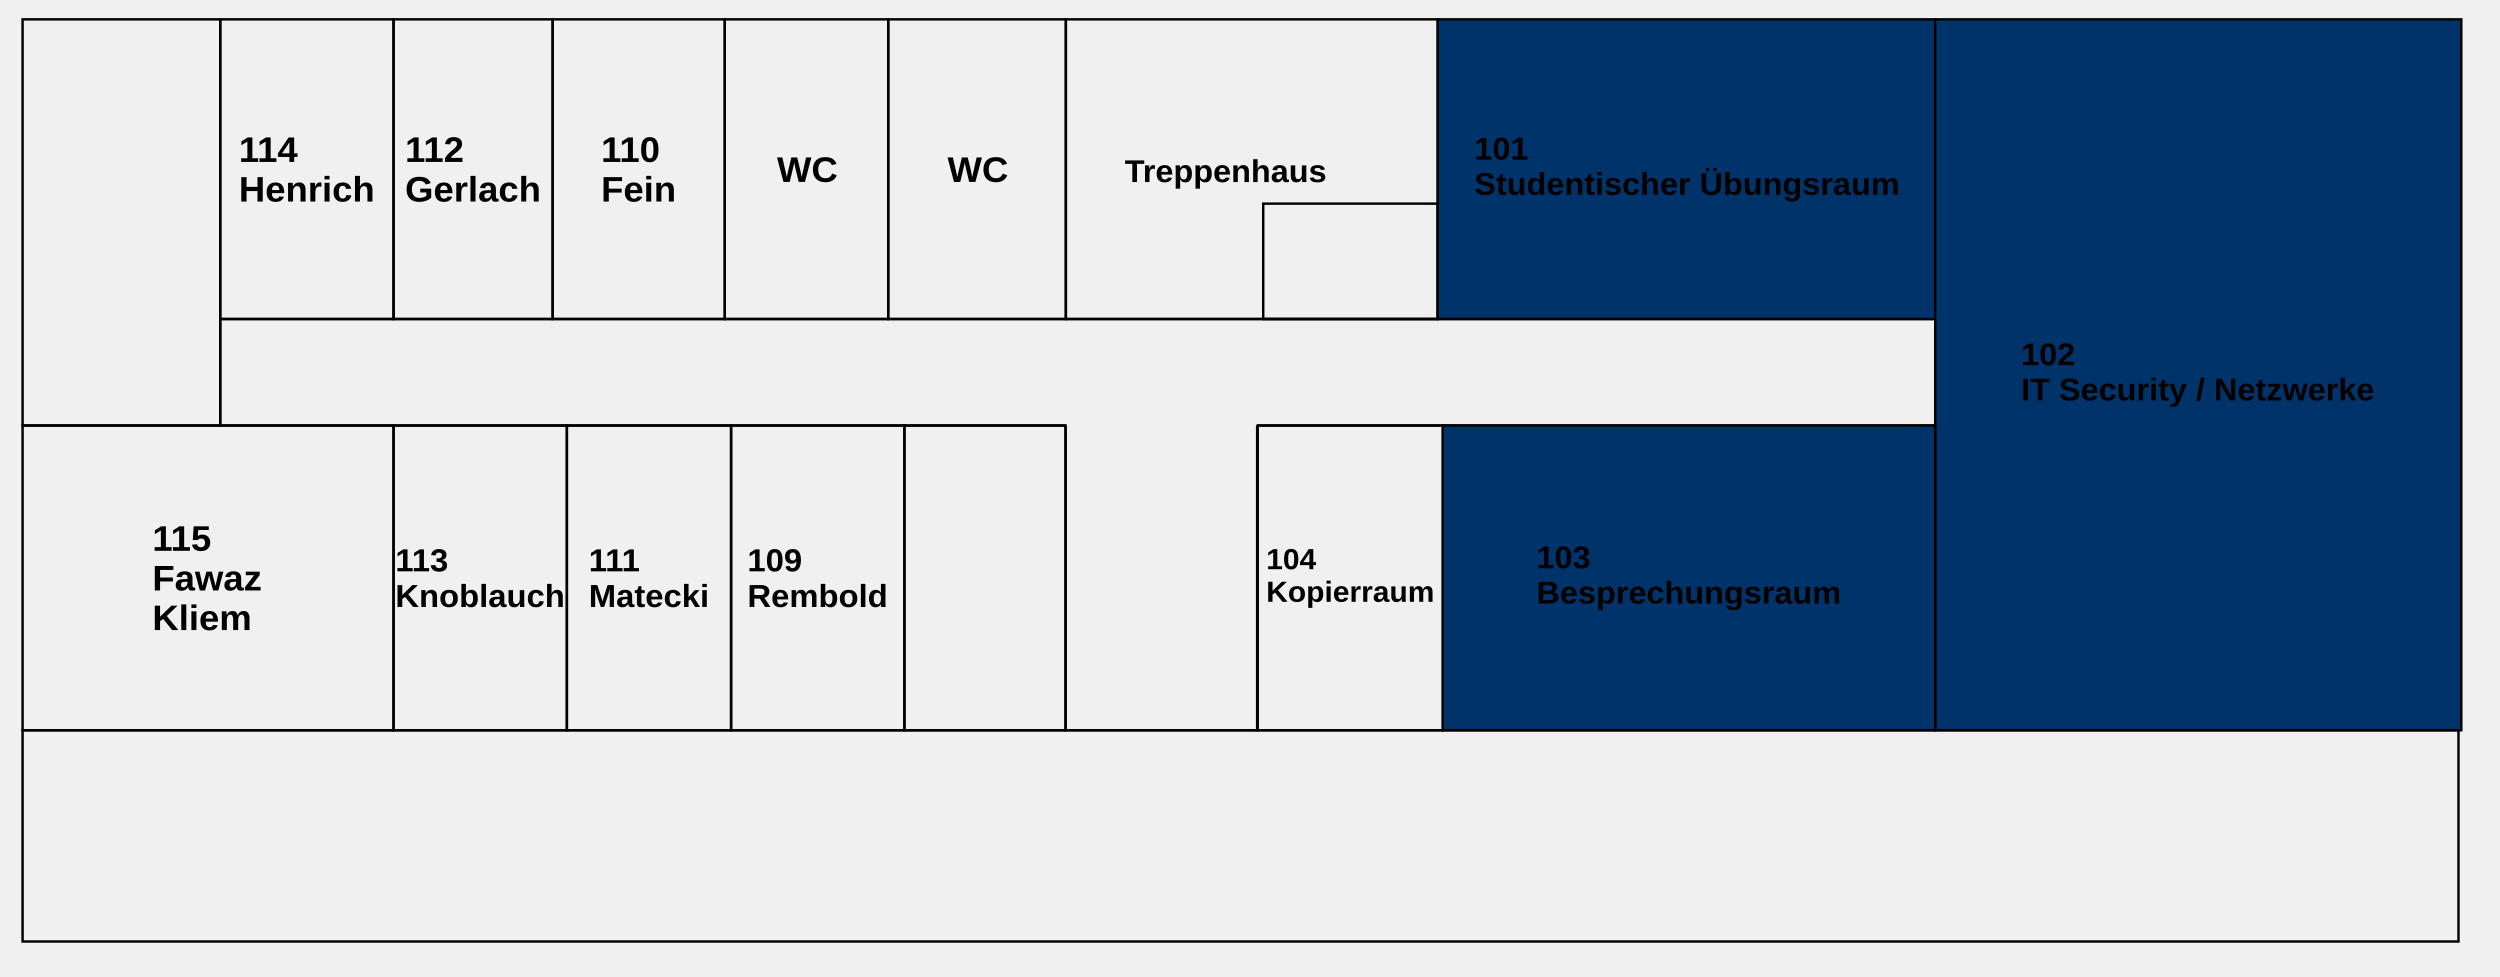
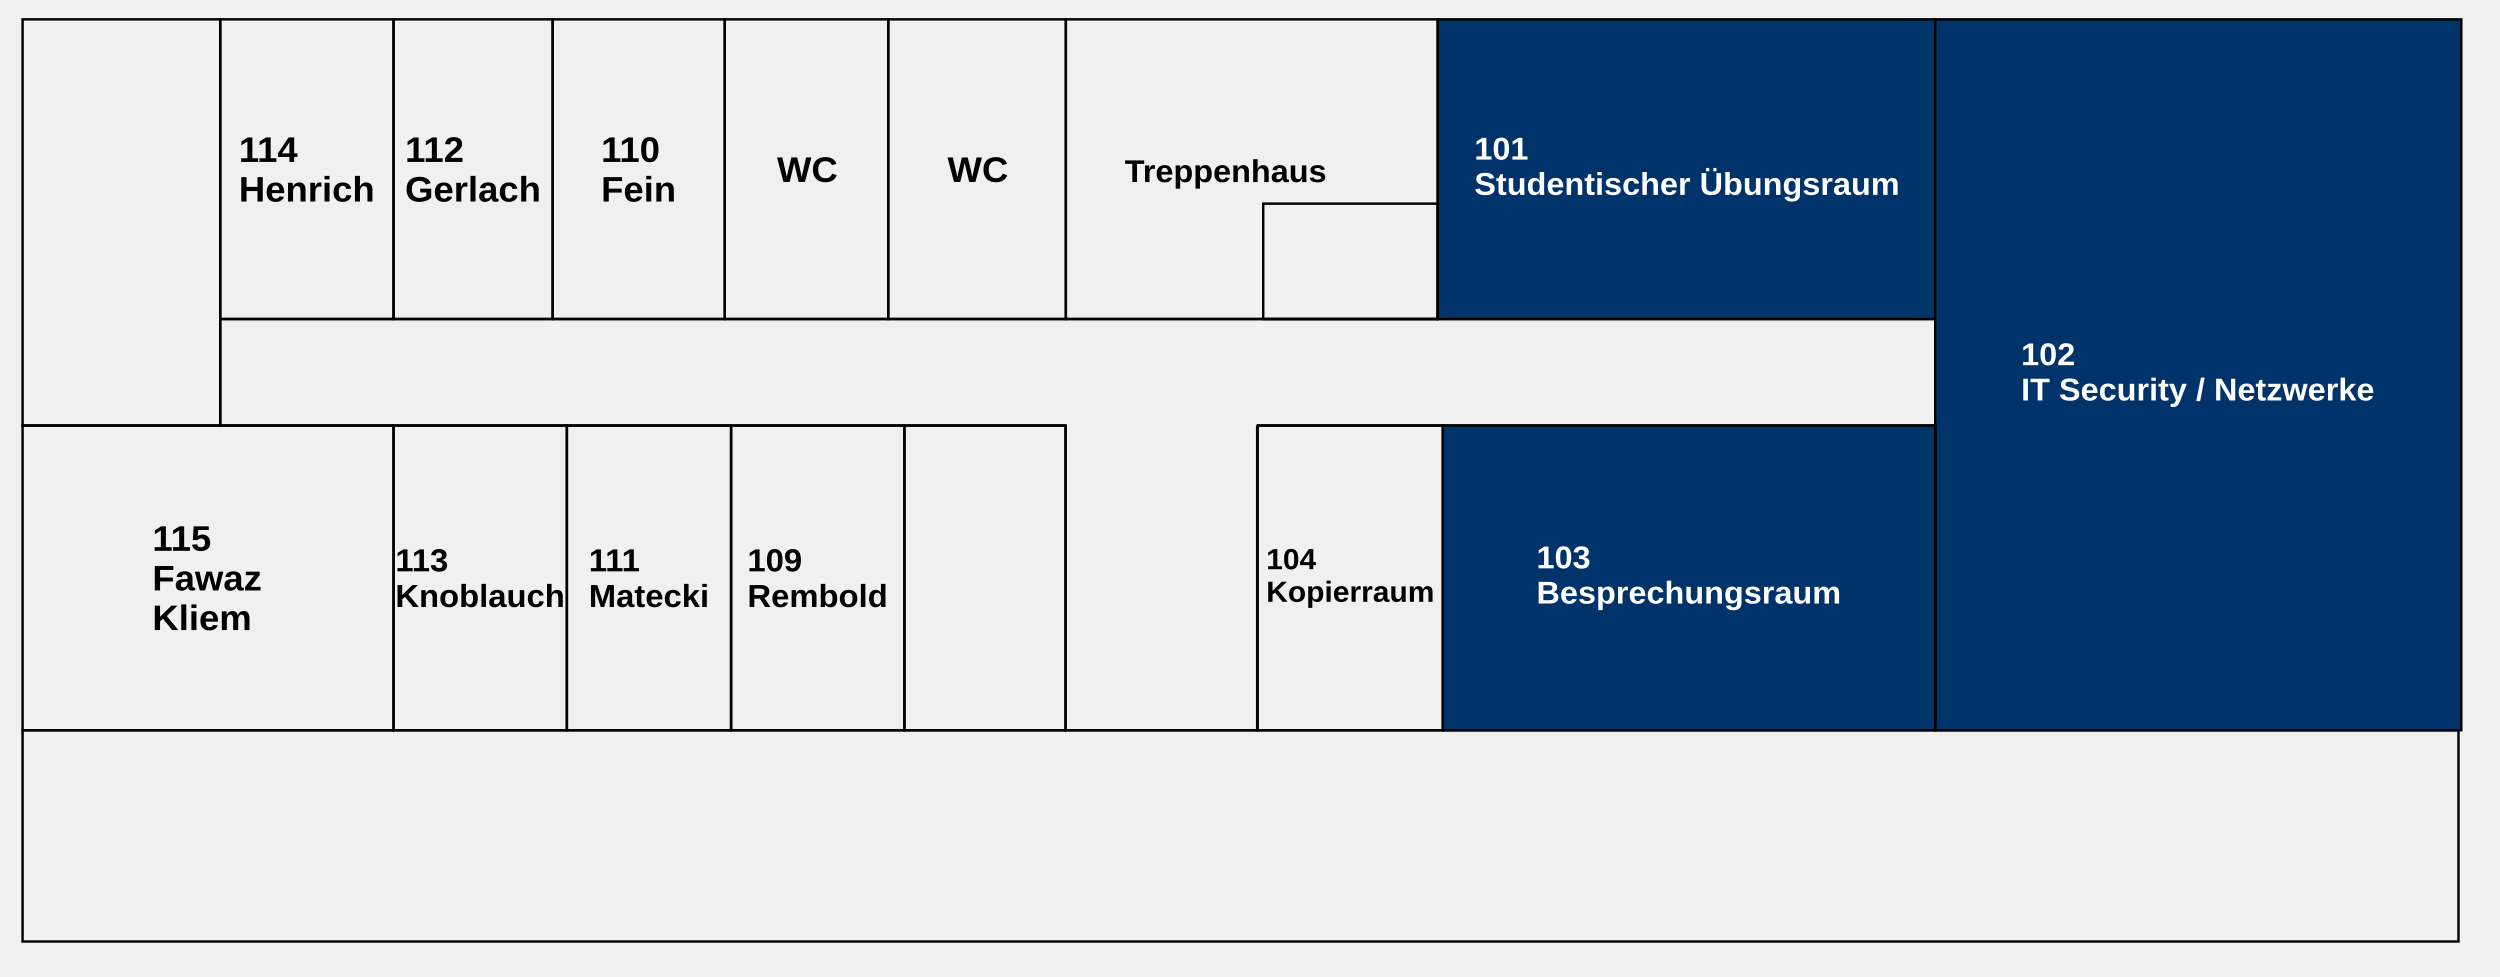
<svg xmlns="http://www.w3.org/2000/svg" xml:space="preserve" width="100%" height="100%" version="1.1" shape-rendering="geometricPrecision" text-rendering="geometricPrecision" image-rendering="optimizeQuality" fill-rule="evenodd" clip-rule="evenodd" viewBox="0 0 27093.32 10583.32">
  <g id="Ebene_x0020_1">
    <rect fill="none" stroke="black" stroke-width="26.45" stroke-miterlimit="22.926" x="244.71" y="209.71" width="2142.02" height="4401.83" />
    <rect fill="none" stroke="black" stroke-width="26.45" stroke-miterlimit="22.926" x="2386.73" y="209.71" width="1878.37" height="3247.6" />
    <polyline fill="none" stroke="black" stroke-width="26.45" stroke-miterlimit="22.926" points="11547.93,4611.54 2386.73,4611.54 2386.73,3457.31 20972.77,3457.31 20972.77,4611.54 13624.03,4611.54 " />
    <rect fill="none" stroke="black" stroke-width="26.45" stroke-miterlimit="22.926" x="4265.09" y="209.71" width="1724.31" height="3247.6" />
    <rect fill="none" stroke="black" stroke-width="26.45" stroke-miterlimit="22.926" x="5989.41" y="209.71" width="1865.33" height="3247.6" />
    <rect fill="none" stroke="black" stroke-width="26.45" stroke-miterlimit="22.926" x="7854.74" y="209.71" width="1771.13" height="3247.6" />
    <rect fill="none" stroke="black" stroke-width="26.45" stroke-miterlimit="22.926" x="9625.87" y="209.71" width="1925.14" height="3247.6" />
    <rect fill="none" stroke="black" stroke-width="26.45" stroke-miterlimit="22.926" x="11551.02" y="209.71" width="4030.4" height="3247.6" />
    <rect fill="none" stroke="black" stroke-width="26.45" stroke-miterlimit="22.926" x="13689.95" y="2206.89" width="1891.47" height="1250.42" />
    <rect id="210_101" class="roomSVG" fill="#00336A" stroke="black" stroke-width="26.45" stroke-miterlimit="22.926" x="15581.41" y="209.71" width="5391.35" height="3247.6" />
    <rect id="210_102" class="roomSVG" fill="#00336A" stroke="black" stroke-width="26.45" stroke-miterlimit="22.926" x="20972.77" y="209.7" width="5701.04" height="7704.2" />
    <rect fill="none" stroke="black" stroke-width="26.45" stroke-miterlimit="22.926" x="244.71" y="4611.54" width="4020.39" height="3302.37" />
    <rect fill="none" stroke="black" stroke-width="26.45" stroke-miterlimit="22.926" x="4265.09" y="4611.54" width="1878.38" height="3302.37" />
    <rect fill="none" stroke="black" stroke-width="26.45" stroke-miterlimit="22.926" x="6143.48" y="4611.54" width="1779.51" height="3302.37" />
    <rect fill="none" stroke="black" stroke-width="26.45" stroke-miterlimit="22.926" x="7923" y="4611.54" width="1878.37" height="3302.37" />
    <rect fill="none" stroke="black" stroke-width="26.45" stroke-miterlimit="22.926" x="9801.36" y="4611.54" width="1746.56" height="3302.37" />
    <polyline fill="none" stroke="black" stroke-width="26.45" stroke-miterlimit="22.926" points="13624.03,4611.54 13624.03,7913.91 11547.93,7913.91 11547.93,4611.54 " />
    <rect fill="none" stroke="black" stroke-width="26.45" stroke-miterlimit="22.926" x="13630.21" y="4611.54" width="2010.19" height="3302.37" />
    <rect id="210_103" class="roomSVG" fill="#00336A" stroke="black" stroke-width="26.45" stroke-miterlimit="22.926" x="15634.22" y="4611.54" width="5338.54" height="3302.37" />
    <rect fill="none" stroke="black" stroke-width="26.45" stroke-miterlimit="22.926" x="244.7" y="7913.91" width="26398.64" height="2289.51" />
    <g transform="matrix(1.02782 0 0 1 -11335 -3537.06)">
      <text x="13546.66" y="5291.66" fill="black" font-weight="bold" font-size="384.74px" font-family="Arial">114</text>
    </g>
    <g transform="matrix(1.02782 0 0 1 -11335 -3537.06)">
      <text x="13546.66" y="5721.48" fill="black" font-weight="bold" font-size="384.74px" font-family="Arial">Henrich</text>
    </g>
    <g transform="matrix(1.02782 0 0 1 -9533.67 -3537.06)">
      <text x="13546.66" y="5291.66" fill="black" font-weight="bold" font-size="384.74px" font-family="Arial">112</text>
    </g>
    <g transform="matrix(1.02782 0 0 1 -9533.67 -3537.06)">
      <text x="13546.66" y="5721.48" fill="black" font-weight="bold" font-size="384.74px" font-family="Arial">Gerlach</text>
    </g>
    <g transform="matrix(1.02782 0 0 1 -7409.15 -3537.06)">
      <text x="13546.66" y="5291.66" fill="black" font-weight="bold" font-size="384.74px" font-family="Arial">110</text>
    </g>
    <g transform="matrix(1.02782 0 0 1 -7409.15 -3537.06)">
      <text x="13546.66" y="5721.48" fill="black" font-weight="bold" font-size="384.74px" font-family="Arial">Fein</text>
    </g>
    <g transform="matrix(1.02782 0 0 1 -12272.3 677.243)">
      <text x="13546.66" y="5291.66" fill="black" font-weight="bold" font-size="384.74px" font-family="Arial">115</text>
    </g>
    <g transform="matrix(1.02782 0 0 1 -12272.3 677.243)">
      <text x="13546.66" y="5721.48" fill="black" font-weight="bold" font-size="384.74px" font-family="Arial">Fawaz</text>
    </g>
    <g transform="matrix(1.02782 0 0 1 -12272.3 677.243)">
      <text x="13546.66" y="6151.3" fill="black" font-weight="bold" font-size="384.74px" font-family="Arial">Kliem</text>
    </g>
    <g transform="matrix(1.02782 0 0 1 -9639.03 900.127)">
      <text x="13546.66" y="5291.66" fill="black" font-weight="bold" font-size="345.86px" font-family="Arial">113</text>
    </g>
    <g transform="matrix(1.02782 0 0 1 -9639.03 900.127)">
      <text x="13546.66" y="5678.04" fill="black" font-weight="bold" font-size="345.86px" font-family="Arial">Knoblauch</text>
    </g>
    <g transform="matrix(1.02782 0 0 1 -7542.74 900.127)">
      <text x="13546.66" y="5291.66" fill="black" font-weight="bold" font-size="345.86px" font-family="Arial">111</text>
    </g>
    <g transform="matrix(1.02782 0 0 1 -7542.74 900.127)">
      <text x="13546.66" y="5678.04" fill="black" font-weight="bold" font-size="345.86px" font-family="Arial">Matecki</text>
    </g>
    <g transform="matrix(1.02782 0 0 1 -5823.55 900.127)">
      <text x="13546.66" y="5291.66" fill="black" font-weight="bold" font-size="345.86px" font-family="Arial">109</text>
    </g>
    <g transform="matrix(1.02782 0 0 1 -5823.55 900.127)">
      <text x="13546.66" y="5678.04" fill="black" font-weight="bold" font-size="345.86px" font-family="Arial">Rembold</text>
    </g>
    <g transform="matrix(1.02782 0 0 1 -5503.12 -3320.22)">
      <text x="13546.66" y="5291.66" fill="black" font-weight="bold" font-size="384.74px" font-family="Arial">WC</text>
    </g>
    <g transform="matrix(1.02782 0 0 1 -3654.98 -3320.22)">
      <text x="13546.66" y="5291.66" fill="black" font-weight="bold" font-size="384.74px" font-family="Arial">WC</text>
    </g>
    <g transform="matrix(1.02782 0 0 1 -1734.18 -3318.32)">
      <text x="13546.66" y="5291.66" fill="black" font-weight="bold" font-size="341.99px" font-family="Arial">Treppenhaus</text>
    </g>
    <g transform="matrix(1.02782 0 0 1 -201.281 877.186)">
      <text x="13546.66" y="5291.66" fill="black" font-weight="bold" font-size="316.01px" font-family="Arial">104</text>
    </g>
    <g transform="matrix(1.02782 0 0 1 -201.281 877.186)">
      <text x="13546.66" y="5644.69" fill="black" font-weight="bold" font-size="316.01px" font-family="Arial">Kopierraum</text>
    </g>
    <g transform="matrix(1.02782 0 0 1 2727.95 867.238)">
-       <text x="13546.66" y="5291.66" fill="black" font-weight="bold" font-size="341.99px" font-family="Arial">103 </text>
+       <text x="13546.66" y="5291.66" fill="white" font-weight="bold" font-size="341.99px" font-family="Arial">103 </text>
    </g>
    <g transform="matrix(1.02782 0 0 1 2727.95 867.238)">
-       <text x="13546.66" y="5673.71" fill="black" font-weight="bold" font-size="341.99px" font-family="Arial">Besprechungsraum</text>
+       <text x="13546.66" y="5673.71" fill="white" font-weight="bold" font-size="341.99px" font-family="Arial">Besprechungsraum</text>
    </g>
    <g transform="matrix(1.02782 0 0 1 2054.22 -3561.98)">
-       <text x="13546.66" y="5291.66" fill="black" font-weight="bold" font-size="341.99px" font-family="Arial">101 </text>
+       <text x="13546.66" y="5291.66" fill="white" font-weight="bold" font-size="341.99px" font-family="Arial">101 </text>
    </g>
    <g transform="matrix(1.02782 0 0 1 2054.22 -3561.98)">
-       <text x="13546.66" y="5673.71" fill="black" font-weight="bold" font-size="341.99px" font-family="Arial">Studentischer Übungsraum</text>
+       <text x="13546.66" y="5673.71" fill="white" font-weight="bold" font-size="341.99px" font-family="Arial">Studentischer Übungsraum</text>
    </g>
    <g transform="matrix(1.02782 0 0 1 7979.98 -1333.68)">
-       <text x="13546.66" y="5291.66" fill="black" font-weight="bold" font-size="341.99px" font-family="Arial">102 </text>
+       <text x="13546.66" y="5291.66" fill="white" font-weight="bold" font-size="341.99px" font-family="Arial">102 </text>
    </g>
    <g transform="matrix(1.02782 0 0 1 7979.98 -1333.68)">
-       <text x="13546.66" y="5673.71" fill="black" font-weight="bold" font-size="341.99px" font-family="Arial">IT Security / Netzwerke</text>
+       <text x="13546.66" y="5673.71" fill="white" font-weight="bold" font-size="341.99px" font-family="Arial">IT Security / Netzwerke</text>
    </g>
  </g>
</svg>
